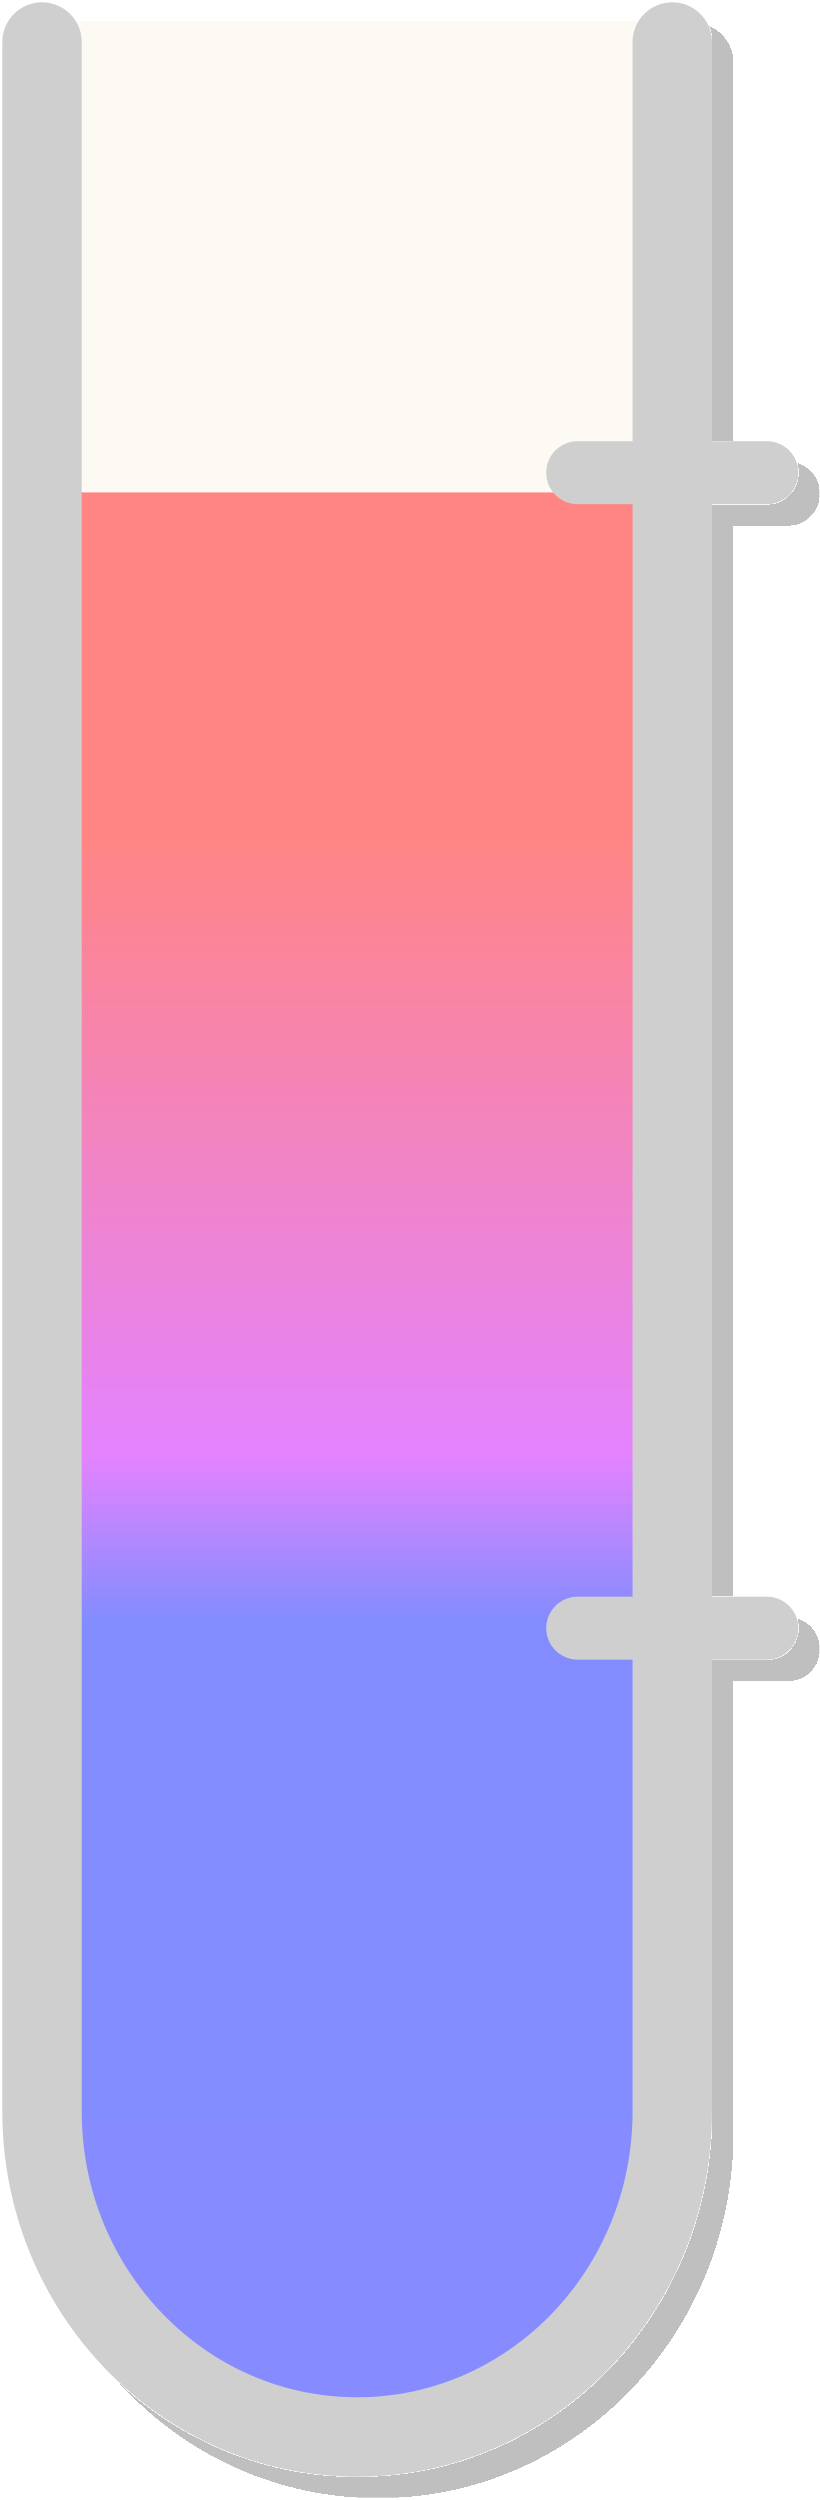
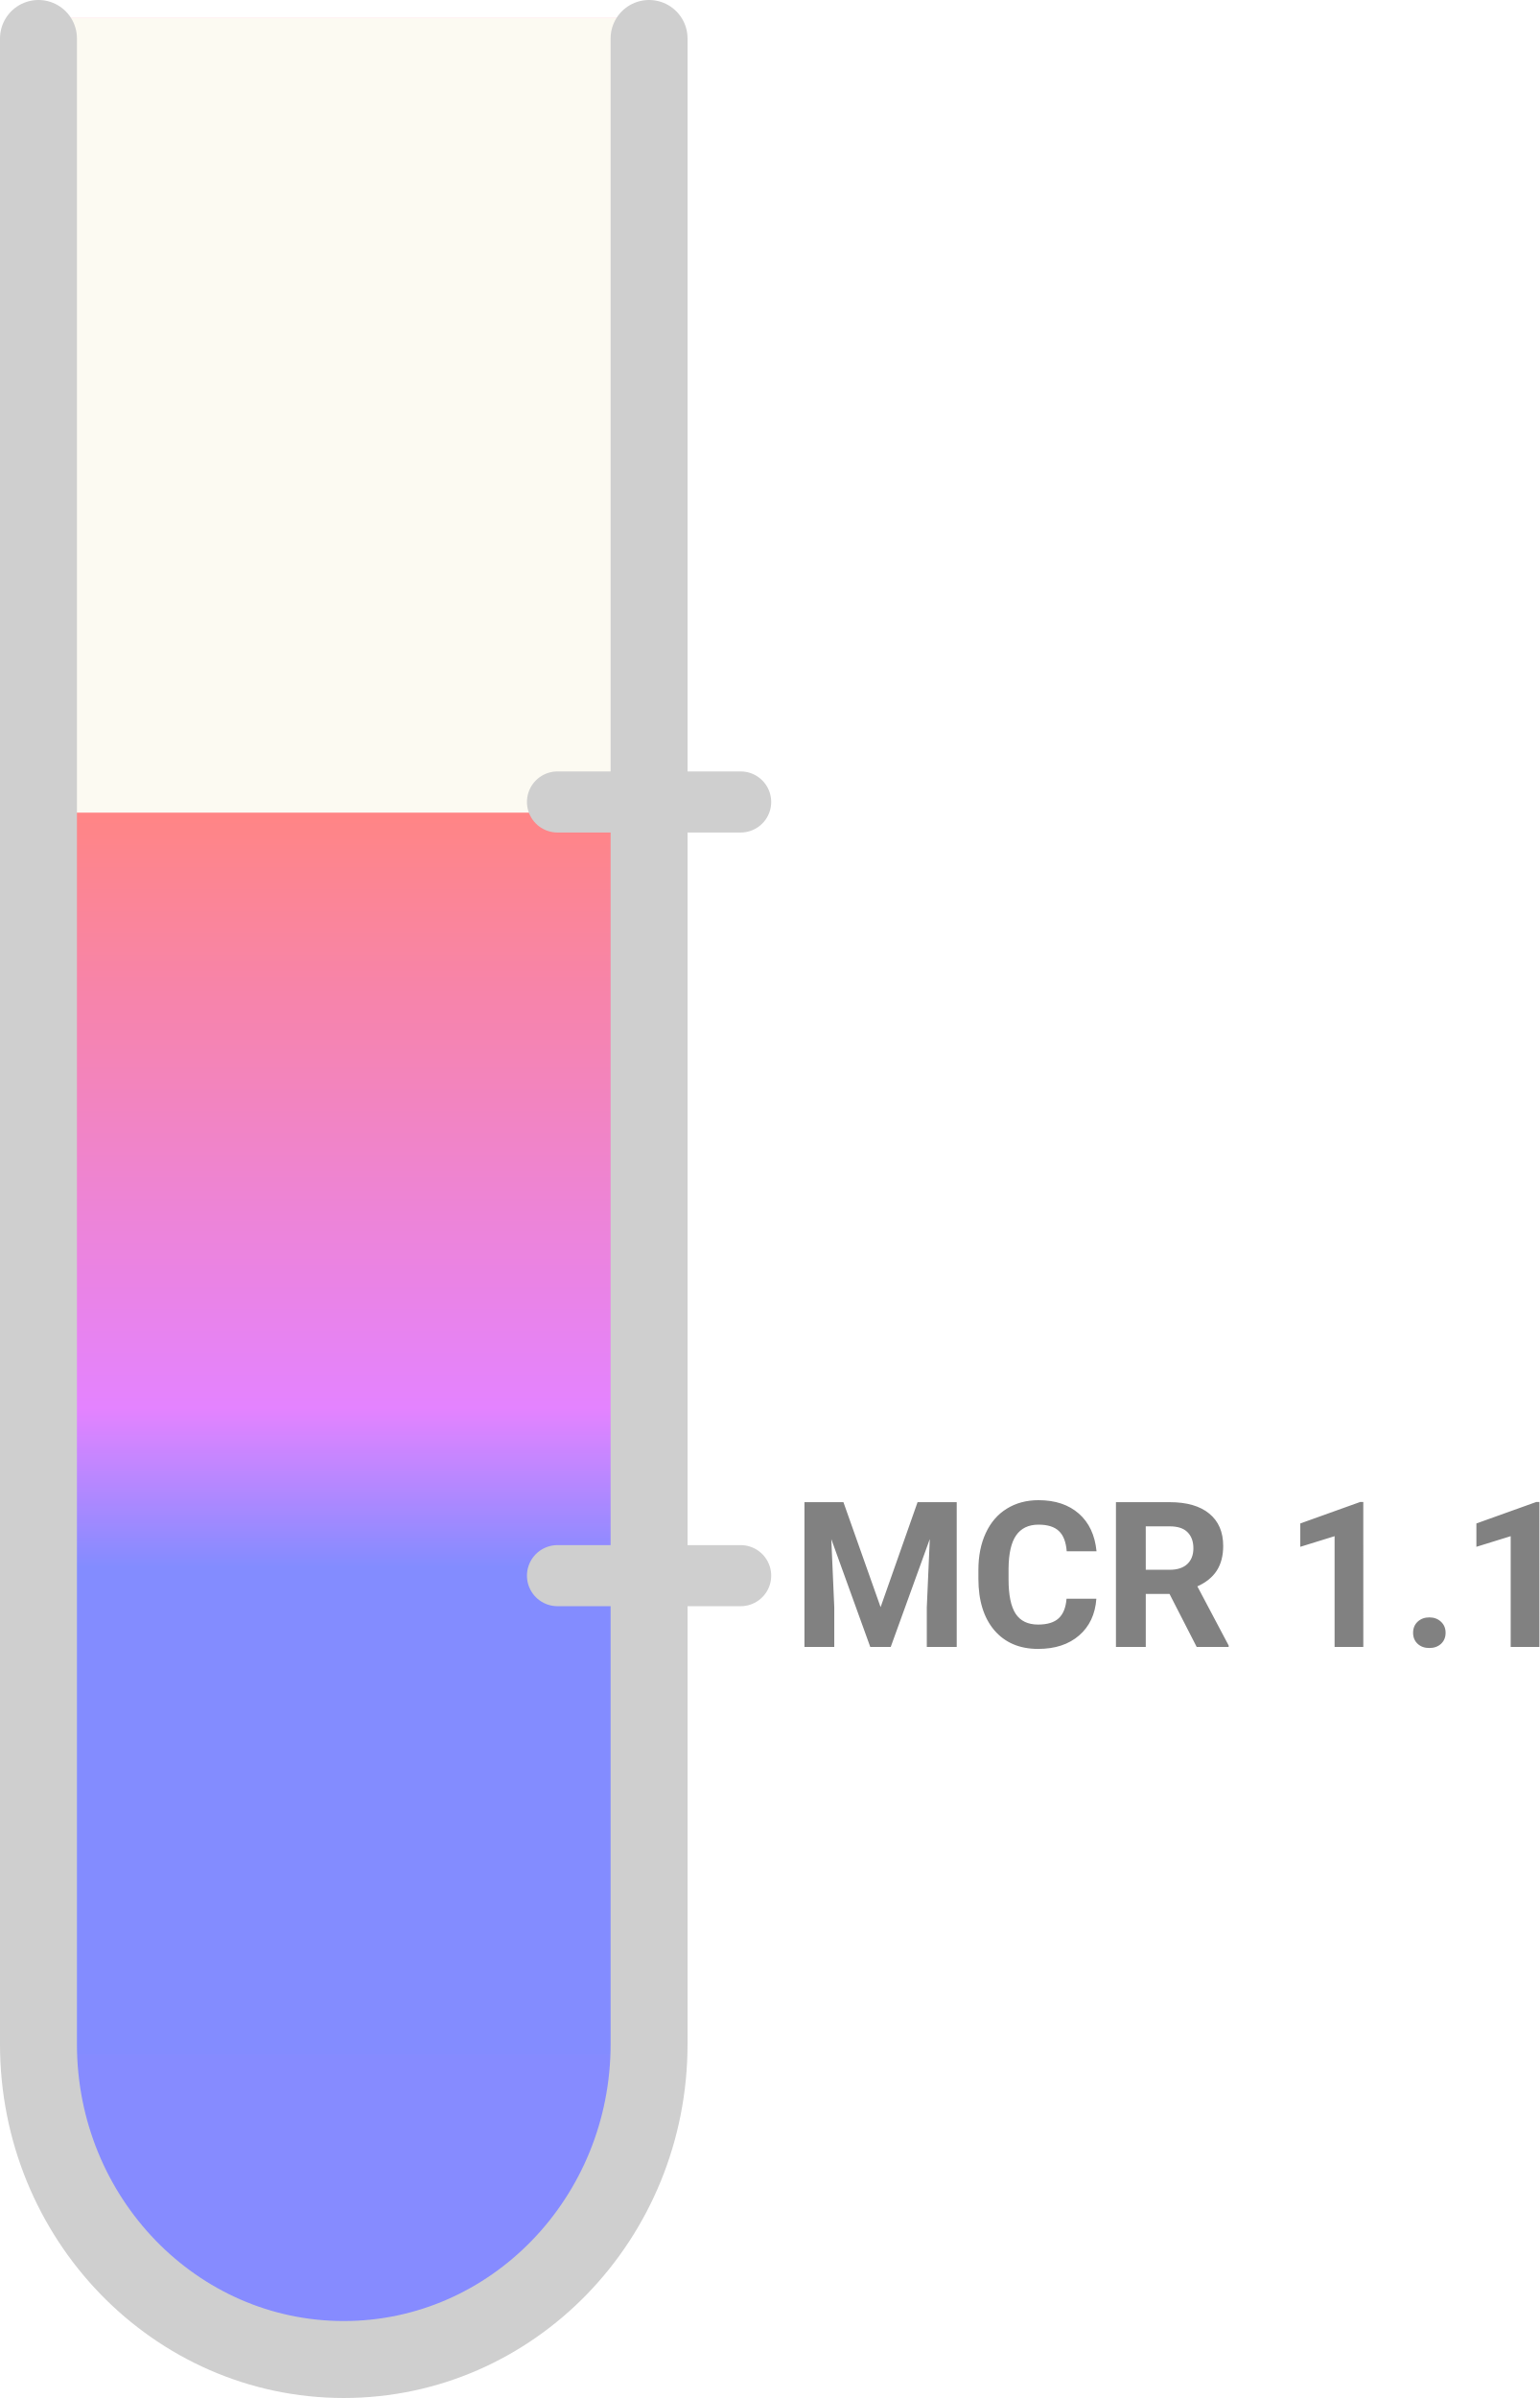
- <svg xmlns="http://www.w3.org/2000/svg" width="39" height="119" viewBox="0 0 39 119" fill="none">
-   <g filter="url(#filter0_d)">
-     <path d="M2.147 100.501C2.147 108.785 8.863 115.501 17.147 115.501C25.431 115.501 32.147 108.785 32.147 100.501" fill="#868BFF" />
-     <path d="M32 1H2V101H32V1Z" fill="url(#paint0_linear)" />
-     <path d="M32 1H2V23.439H32V1Z" fill="#FCFAF2" />
-     <line x1="27.5" y1="22.5" x2="36.5" y2="22.5" stroke="#CFCFCF" stroke-width="3" stroke-linecap="round" />
-     <path d="M2 2V100.508C2 109.064 8.716 116 17 116C25.284 116 32 109.064 32 100.508V2" stroke="#CFCFCF" stroke-width="3.78" stroke-linecap="round" />
-     <line x1="27.5" y1="77.5" x2="36.5" y2="77.5" stroke="#CFCFCF" stroke-width="3" stroke-linecap="round" />
-   </g>
-   <defs>
+ <svg xmlns="http://www.w3.org/2000/svg" width="75.633" height="117.78" viewBox="0 0 75.633 117.78" fill="none" version="1.1" id="svg40">
+   <defs id="defs38">
    <filter id="filter0_d" x="0.11" y="0.11" width="38.89" height="118.78" filterUnits="userSpaceOnUse" color-interpolation-filters="sRGB">
-       <feFlood flood-opacity="0" result="BackgroundImageFix" />
-       <feColorMatrix in="SourceAlpha" type="matrix" values="0 0 0 0 0 0 0 0 0 0 0 0 0 0 0 0 0 0 127 0" result="hardAlpha" />
-       <feOffset dx="1" dy="1" />
-       <feComposite in2="hardAlpha" operator="out" />
-       <feColorMatrix type="matrix" values="0 0 0 0 0 0 0 0 0 0 0 0 0 0 0 0 0 0 0.25 0" />
-       <feBlend mode="normal" in2="BackgroundImageFix" result="effect1_dropShadow" />
-       <feBlend mode="normal" in="SourceGraphic" in2="effect1_dropShadow" result="shape" />
+       <feFlood flood-opacity="0" result="BackgroundImageFix" id="feFlood16" />
+       <feColorMatrix in="SourceAlpha" type="matrix" values="0 0 0 0 0 0 0 0 0 0 0 0 0 0 0 0 0 0 127 0" result="hardAlpha" id="feColorMatrix18" />
+       <feOffset dx="1" dy="1" id="feOffset20" />
+       <feComposite in2="hardAlpha" operator="out" id="feComposite22" />
+       <feColorMatrix type="matrix" values="0 0 0 0 0 0 0 0 0 0 0 0 0 0 0 0 0 0 0.25 0" id="feColorMatrix24" />
+       <feBlend mode="normal" in2="BackgroundImageFix" result="effect1_dropShadow" id="feBlend26" />
+       <feBlend mode="normal" in="SourceGraphic" in2="effect1_dropShadow" result="shape" id="feBlend28" />
    </filter>
    <linearGradient id="paint0_linear" x1="17" y1="1" x2="17" y2="101" gradientUnits="userSpaceOnUse">
-       <stop offset="0.39" stop-color="#FF8585" />
-       <stop offset="0.683" stop-color="#E483FF" />
-       <stop offset="0.761" stop-color="#838CFF" />
+       <stop offset="0.39" stop-color="#FF8585" id="stop31" />
+       <stop offset="0.683" stop-color="#E483FF" id="stop33" />
+       <stop offset="0.761" stop-color="#838CFF" id="stop35" />
    </linearGradient>
  </defs>
+   <g style="fill:none" id="g893" transform="translate(-0.110235,-0.110235)">
+     <path d="m 2.147,100.501 c 0,8.284 6.716,15 15,15 8.284,0 15,-6.716 15,-15" fill="#868bff" id="path859" />
+     <path d="M 32,1 H 2 v 100 h 30 z" fill="url(#paint0_linear)" id="path861" style="fill:url(#paint0_linear)" />
+     <path d="M 32,1 H 2 v 39.024 h 30 z" fill="#fcfaf2" id="path863" />
+     <line x1="27.5" y1="39.5" x2="36.5" y2="39.5" stroke="#cfcfcf" stroke-width="3" stroke-linecap="round" id="line865" />
+     <path d="m 2,2 v 98.508 C 2,109.064 8.716,116 17,116 c 8.284,0 15,-6.936 15,-15.492 V 2" stroke="#cfcfcf" stroke-width="3.78" stroke-linecap="round" id="path867" />
+     <line x1="27.5" y1="77.5" x2="36.5" y2="77.5" stroke="#cfcfcf" stroke-width="3" stroke-linecap="round" id="line869" />
+     <path d="m 41.549,73.891 1.826,5.156 1.816,-5.156 h 1.924 V 81 H 45.645 V 79.057 L 45.792,75.702 43.873,81 h -1.006 l -1.914,-5.293 0.146,3.35 V 81 h -1.465 v -7.109 z m 12.427,4.741 c -0.055,0.765 -0.339,1.367 -0.85,1.807 -0.508,0.439 -1.178,0.659 -2.012,0.659 -0.911,0 -1.629,-0.306 -2.153,-0.918 -0.521,-0.615 -0.781,-1.458 -0.781,-2.529 v -0.435 c 0,-0.684 0.12,-1.286 0.361,-1.807 0.241,-0.521 0.584,-0.92 1.03,-1.196 0.449,-0.28 0.97,-0.42 1.562,-0.42 0.82,0 1.481,0.22 1.982,0.659 0.501,0.44 0.791,1.056 0.869,1.851 h -1.465 c -0.036,-0.459 -0.164,-0.791 -0.386,-0.996 -0.218,-0.208 -0.552,-0.312 -1.001,-0.312 -0.488,0 -0.855,0.176 -1.099,0.527 -0.241,0.348 -0.365,0.89 -0.371,1.626 v 0.537 c 0,0.768 0.116,1.33 0.347,1.685 0.234,0.355 0.602,0.532 1.104,0.532 0.452,0 0.789,-0.103 1.011,-0.308 0.225,-0.208 0.353,-0.529 0.386,-0.962 z m 3.594,-0.234 h -1.167 V 81 h -1.465 v -7.109 h 2.642 c 0.84,0 1.488,0.187 1.943,0.561 0.456,0.374 0.684,0.903 0.684,1.587 0,0.485 -0.106,0.89 -0.317,1.216 -0.208,0.322 -0.526,0.579 -0.952,0.771 l 1.538,2.905 V 81 h -1.572 z m -1.167,-1.187 h 1.182 c 0.368,0 0.653,-0.093 0.855,-0.278 0.202,-0.189 0.303,-0.448 0.303,-0.776 0,-0.335 -0.096,-0.599 -0.288,-0.791 -0.189,-0.192 -0.48,-0.288 -0.874,-0.288 H 56.402 Z M 67.091,81 h -1.411 v -5.439 l -1.685,0.522 v -1.147 l 2.944,-1.055 h 0.151 z m 2.446,-0.693 c 0,-0.225 0.075,-0.407 0.225,-0.547 0.153,-0.14 0.343,-0.21 0.571,-0.21 0.231,0 0.422,0.07 0.571,0.21 0.153,0.14 0.23,0.322 0.23,0.547 0,0.221 -0.075,0.402 -0.225,0.542 -0.15,0.137 -0.342,0.205 -0.576,0.205 -0.231,0 -0.421,-0.068 -0.571,-0.205 -0.15,-0.14 -0.225,-0.321 -0.225,-0.542 z M 75.743,81 H 74.332 v -5.439 l -1.685,0.522 v -1.147 l 2.944,-1.055 h 0.151 z" fill="#818181" id="path871" />
+   </g>
</svg>
